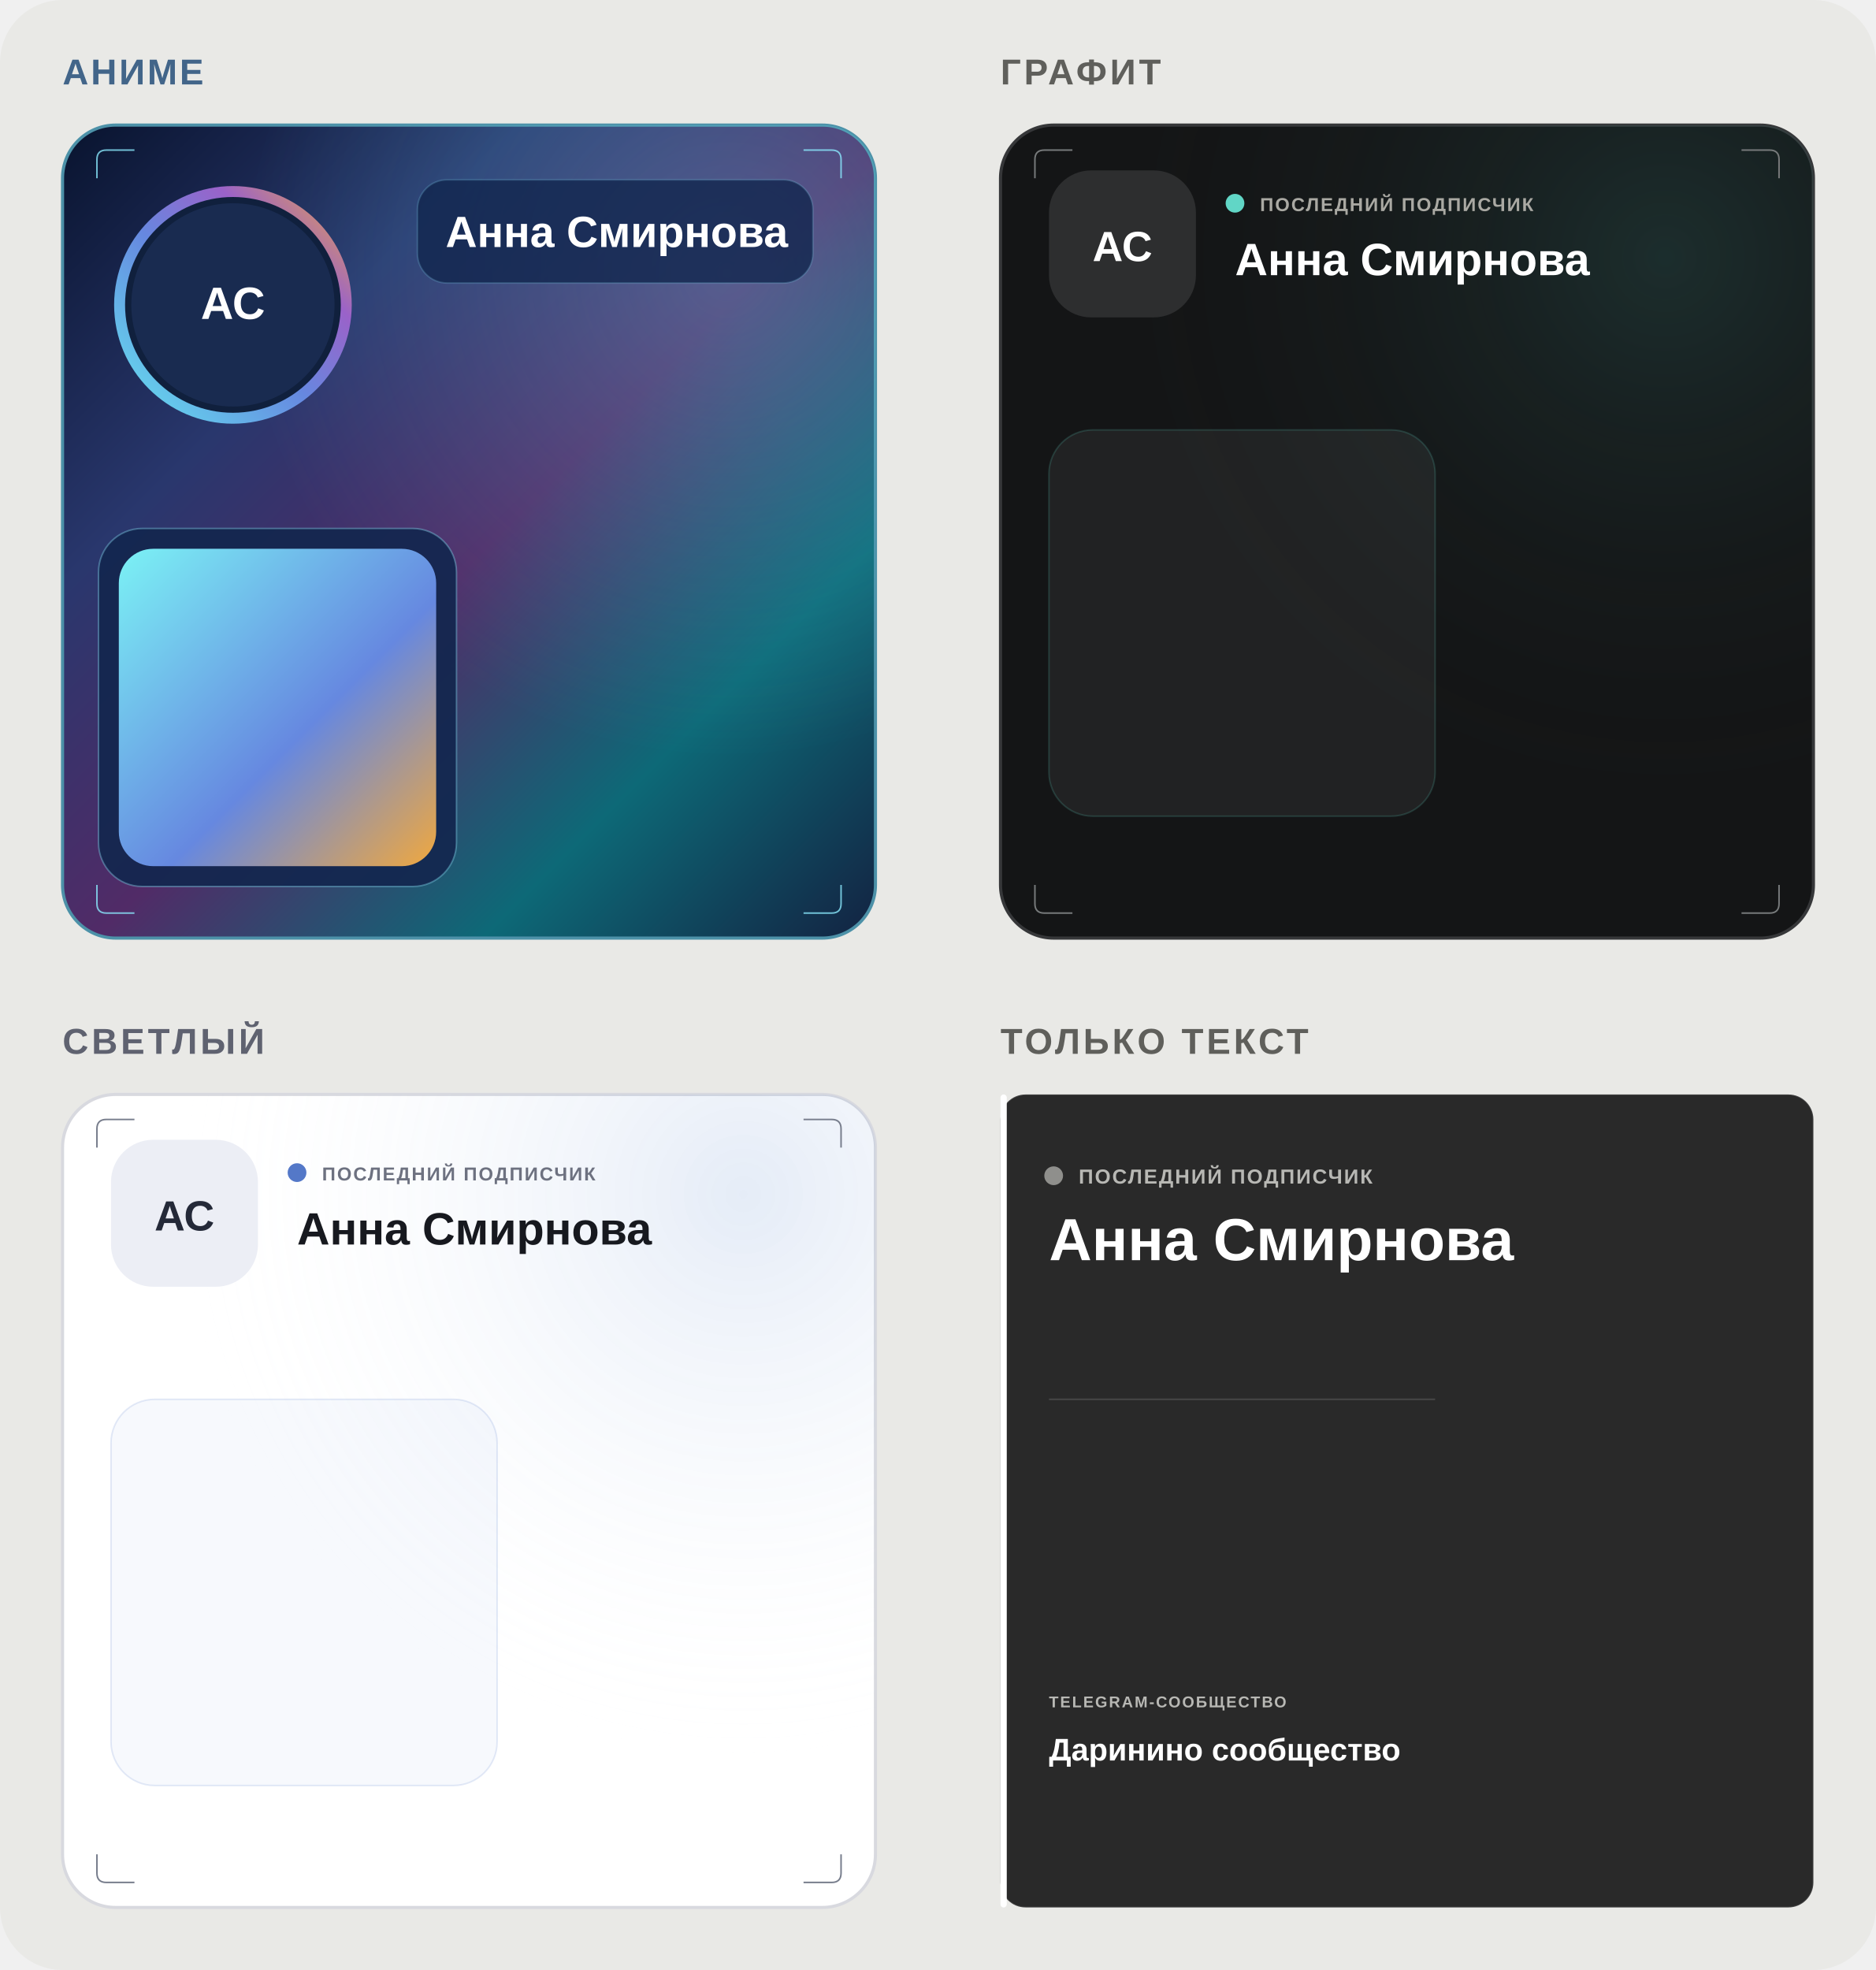
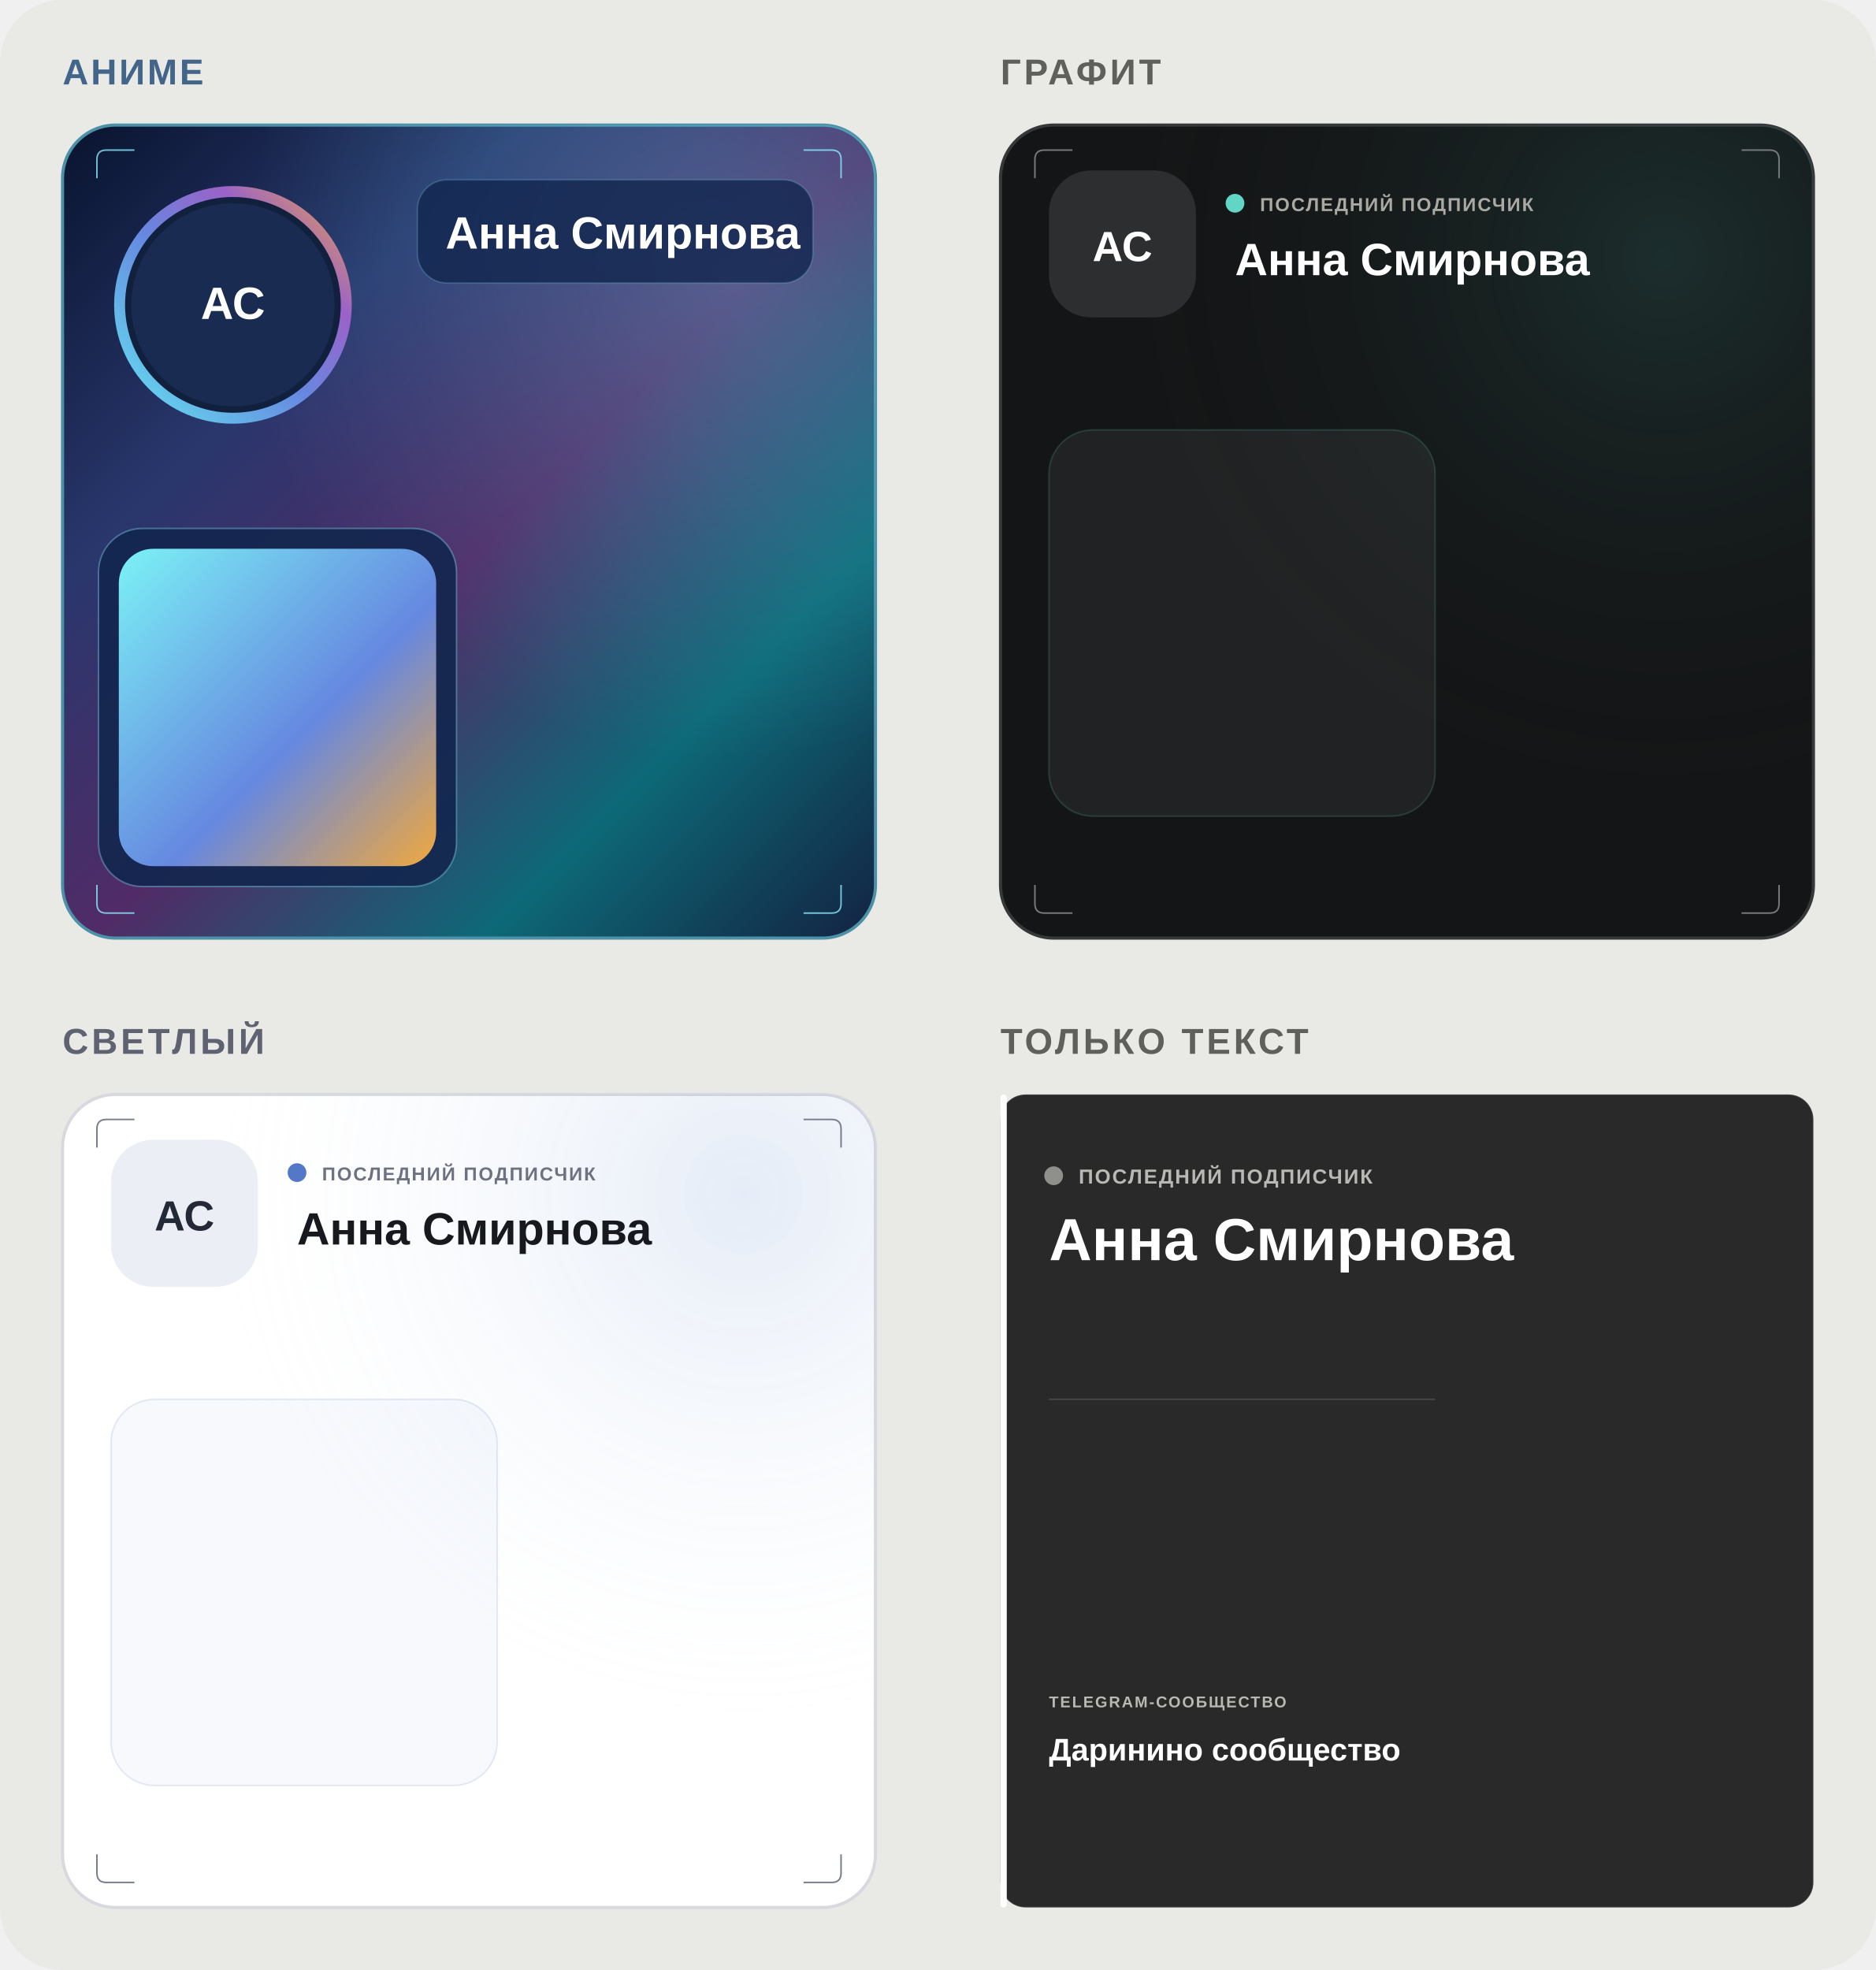
<svg xmlns="http://www.w3.org/2000/svg" width="1200" height="1260" viewBox="0 0 1200 1260">
  <defs>
    <linearGradient id="animeBg" x1="0" y1="0" x2="1" y2="1">
      <stop offset="0" stop-color="#09142f" />
      <stop offset="0.28" stop-color="#29376d" />
      <stop offset="0.52" stop-color="#512b67" />
      <stop offset="0.76" stop-color="#0d6977" />
      <stop offset="1" stop-color="#132342" />
    </linearGradient>
    <radialGradient id="animeGlow" cx="82%" cy="18%" r="60%">
      <stop offset="0" stop-color="#6cebff" stop-opacity="0.26" />
      <stop offset="1" stop-color="#6cebff" stop-opacity="0" />
    </radialGradient>
    <linearGradient id="avatarRing" x1="0" y1="1" x2="1" y2="0">
      <stop offset="0" stop-color="#64e8f1" />
      <stop offset="0.46" stop-color="#6688e0" />
      <stop offset="0.72" stop-color="#9a62c9" />
      <stop offset="1" stop-color="#f0a83f" />
    </linearGradient>
    <linearGradient id="qrFrame" x1="0" y1="0" x2="1" y2="1">
      <stop offset="0" stop-color="#7bf2f5" />
      <stop offset="0.58" stop-color="#6688e0" />
      <stop offset="1" stop-color="#f0a83f" />
    </linearGradient>
    <radialGradient id="graphiteGlow" cx="82%" cy="16%" r="70%">
      <stop offset="0" stop-color="#409e97" stop-opacity="0.18" />
      <stop offset="1" stop-color="#141516" stop-opacity="0" />
    </radialGradient>
    <radialGradient id="paperGlow" cx="84%" cy="12%" r="70%">
      <stop offset="0" stop-color="#5b88cd" stop-opacity="0.16" />
      <stop offset="1" stop-color="#ffffff" stop-opacity="0" />
    </radialGradient>
  </defs>
  <rect width="1200" height="1260" rx="40" fill="#e9e9e6" />
  <g font-family="Segoe UI, Arial, sans-serif">
    <text x="40" y="54" fill="#426589" font-size="23" font-weight="700" letter-spacing="1.5">АНИМЕ</text>
    <g transform="translate(40 80)">
      <rect width="520" height="520" rx="34" fill="url(#animeBg)" stroke="#4c91a8" stroke-width="2" />
      <rect width="520" height="520" rx="34" fill="url(#animeGlow)" />
      <path d="M22 34V22Q22 16 28 16H46M498 34V22Q498 16 492 16H474M22 486V498Q22 504 28 504H46M498 486V498Q498 504 492 504H474" fill="none" stroke="#8cecff" stroke-opacity="0.78" />
      <circle cx="109" cy="115" r="76" fill="url(#avatarRing)" />
      <circle cx="109" cy="115" r="67" fill="#192b50" stroke="#10203d" stroke-width="4" />
      <text x="109" y="124" text-anchor="middle" fill="#fff" font-size="29" font-weight="700">АС</text>
      <rect x="227" y="35" width="253" height="66" rx="19" fill="#10254c" fill-opacity="0.78" stroke="#8ee8ff" stroke-opacity="0.2" />
-       <text x="245" y="78" fill="#fff" font-size="28" font-weight="720">Анна Смирнова</text>
+       <text x="245" y="79" fill="#fff" font-size="29" font-weight="720">Анна Смирнова</text>
      <rect x="23" y="258" width="229" height="229" rx="28" fill="#13264e" fill-opacity="0.92" stroke="#8febff" stroke-opacity="0.35" />
      <rect x="36" y="271" width="203" height="203" rx="22" fill="url(#qrFrame)" />
    </g>
    <text x="640" y="54" fill="#5f5f5b" font-size="23" font-weight="650" letter-spacing="2">ГРАФИТ</text>
    <g transform="translate(640 80)">
      <rect width="520" height="520" rx="34" fill="#141516" stroke="#363739" stroke-width="2" />
      <rect width="520" height="520" rx="34" fill="url(#graphiteGlow)" />
      <path d="M22 34V22Q22 16 28 16H46M498 34V22Q498 16 492 16H474M22 486V498Q22 504 28 504H46M498 486V498Q498 504 492 504H474" fill="none" stroke="#777a7b" />
      <rect x="31" y="29" width="94" height="94" rx="27" fill="#2d2e2f" />
      <text x="78" y="87" text-anchor="middle" fill="#fff" font-size="27" font-weight="700">АС</text>
      <circle cx="150" cy="50" r="6" fill="#61d6c6" />
      <text x="166" y="55" fill="#aaa9a3" font-size="12" font-weight="600" letter-spacing="1">ПОСЛЕДНИЙ ПОДПИСЧИК</text>
      <text x="150" y="96" fill="#fff" font-size="29" font-weight="650">Анна Смирнова</text>
      <rect x="31" y="195" width="247" height="247" rx="28" fill="#fff" fill-opacity="0.055" stroke="#61d6c6" stroke-opacity="0.18" />
    </g>
    <text x="40" y="674" fill="#5f6270" font-size="23" font-weight="650" letter-spacing="2">СВЕТЛЫЙ</text>
    <g transform="translate(40 700)">
      <rect width="520" height="520" rx="34" fill="#fff" stroke="#d8d9df" stroke-width="2" />
      <rect width="520" height="520" rx="34" fill="url(#paperGlow)" />
      <path d="M22 34V22Q22 16 28 16H46M498 34V22Q498 16 492 16H474M22 486V498Q22 504 28 504H46M498 486V498Q498 504 492 504H474" fill="none" stroke="#777d8c" />
      <rect x="31" y="29" width="94" height="94" rx="27" fill="#eceef5" />
      <text x="78" y="87" text-anchor="middle" fill="#242938" font-size="27" font-weight="700">АС</text>
      <circle cx="150" cy="50" r="6" fill="#5478c8" />
      <text x="166" y="55" fill="#6d7180" font-size="12" font-weight="600" letter-spacing="1">ПОСЛЕДНИЙ ПОДПИСЧИК</text>
      <text x="150" y="96" fill="#17191f" font-size="29" font-weight="650">Анна Смирнова</text>
      <rect x="31" y="195" width="247" height="247" rx="28" fill="#5478c8" fill-opacity="0.05" stroke="#5478c8" stroke-opacity="0.16" />
    </g>
    <text x="640" y="674" fill="#5f5f5b" font-size="23" font-weight="650" letter-spacing="2">ТОЛЬКО ТЕКСТ</text>
    <g transform="translate(640 700)">
      <rect width="520" height="520" rx="16" fill="#151515" fill-opacity="0.9" stroke="#fff" stroke-opacity="0.14" />
      <rect width="4" height="520" rx="2" fill="#fff" />
      <circle cx="34" cy="52" r="6" fill="#8f8f8c" />
      <text x="50" y="57" fill="#b8b8b4" font-size="13" font-weight="600" letter-spacing="1">ПОСЛЕДНИЙ ПОДПИСЧИК</text>
      <text x="31" y="106" fill="#fff" font-size="38" font-weight="650">Анна Смирнова</text>
      <line x1="31" y1="195" x2="278" y2="195" stroke="#fff" stroke-opacity="0.14" />
      <text x="31" y="392" fill="#b8b8b4" font-size="10" font-weight="600" letter-spacing="1">TELEGRAM-СООБЩЕСТВО</text>
      <text x="31" y="426" fill="#fff" font-size="20" font-weight="650">Даринино сообщество</text>
    </g>
  </g>
</svg>
